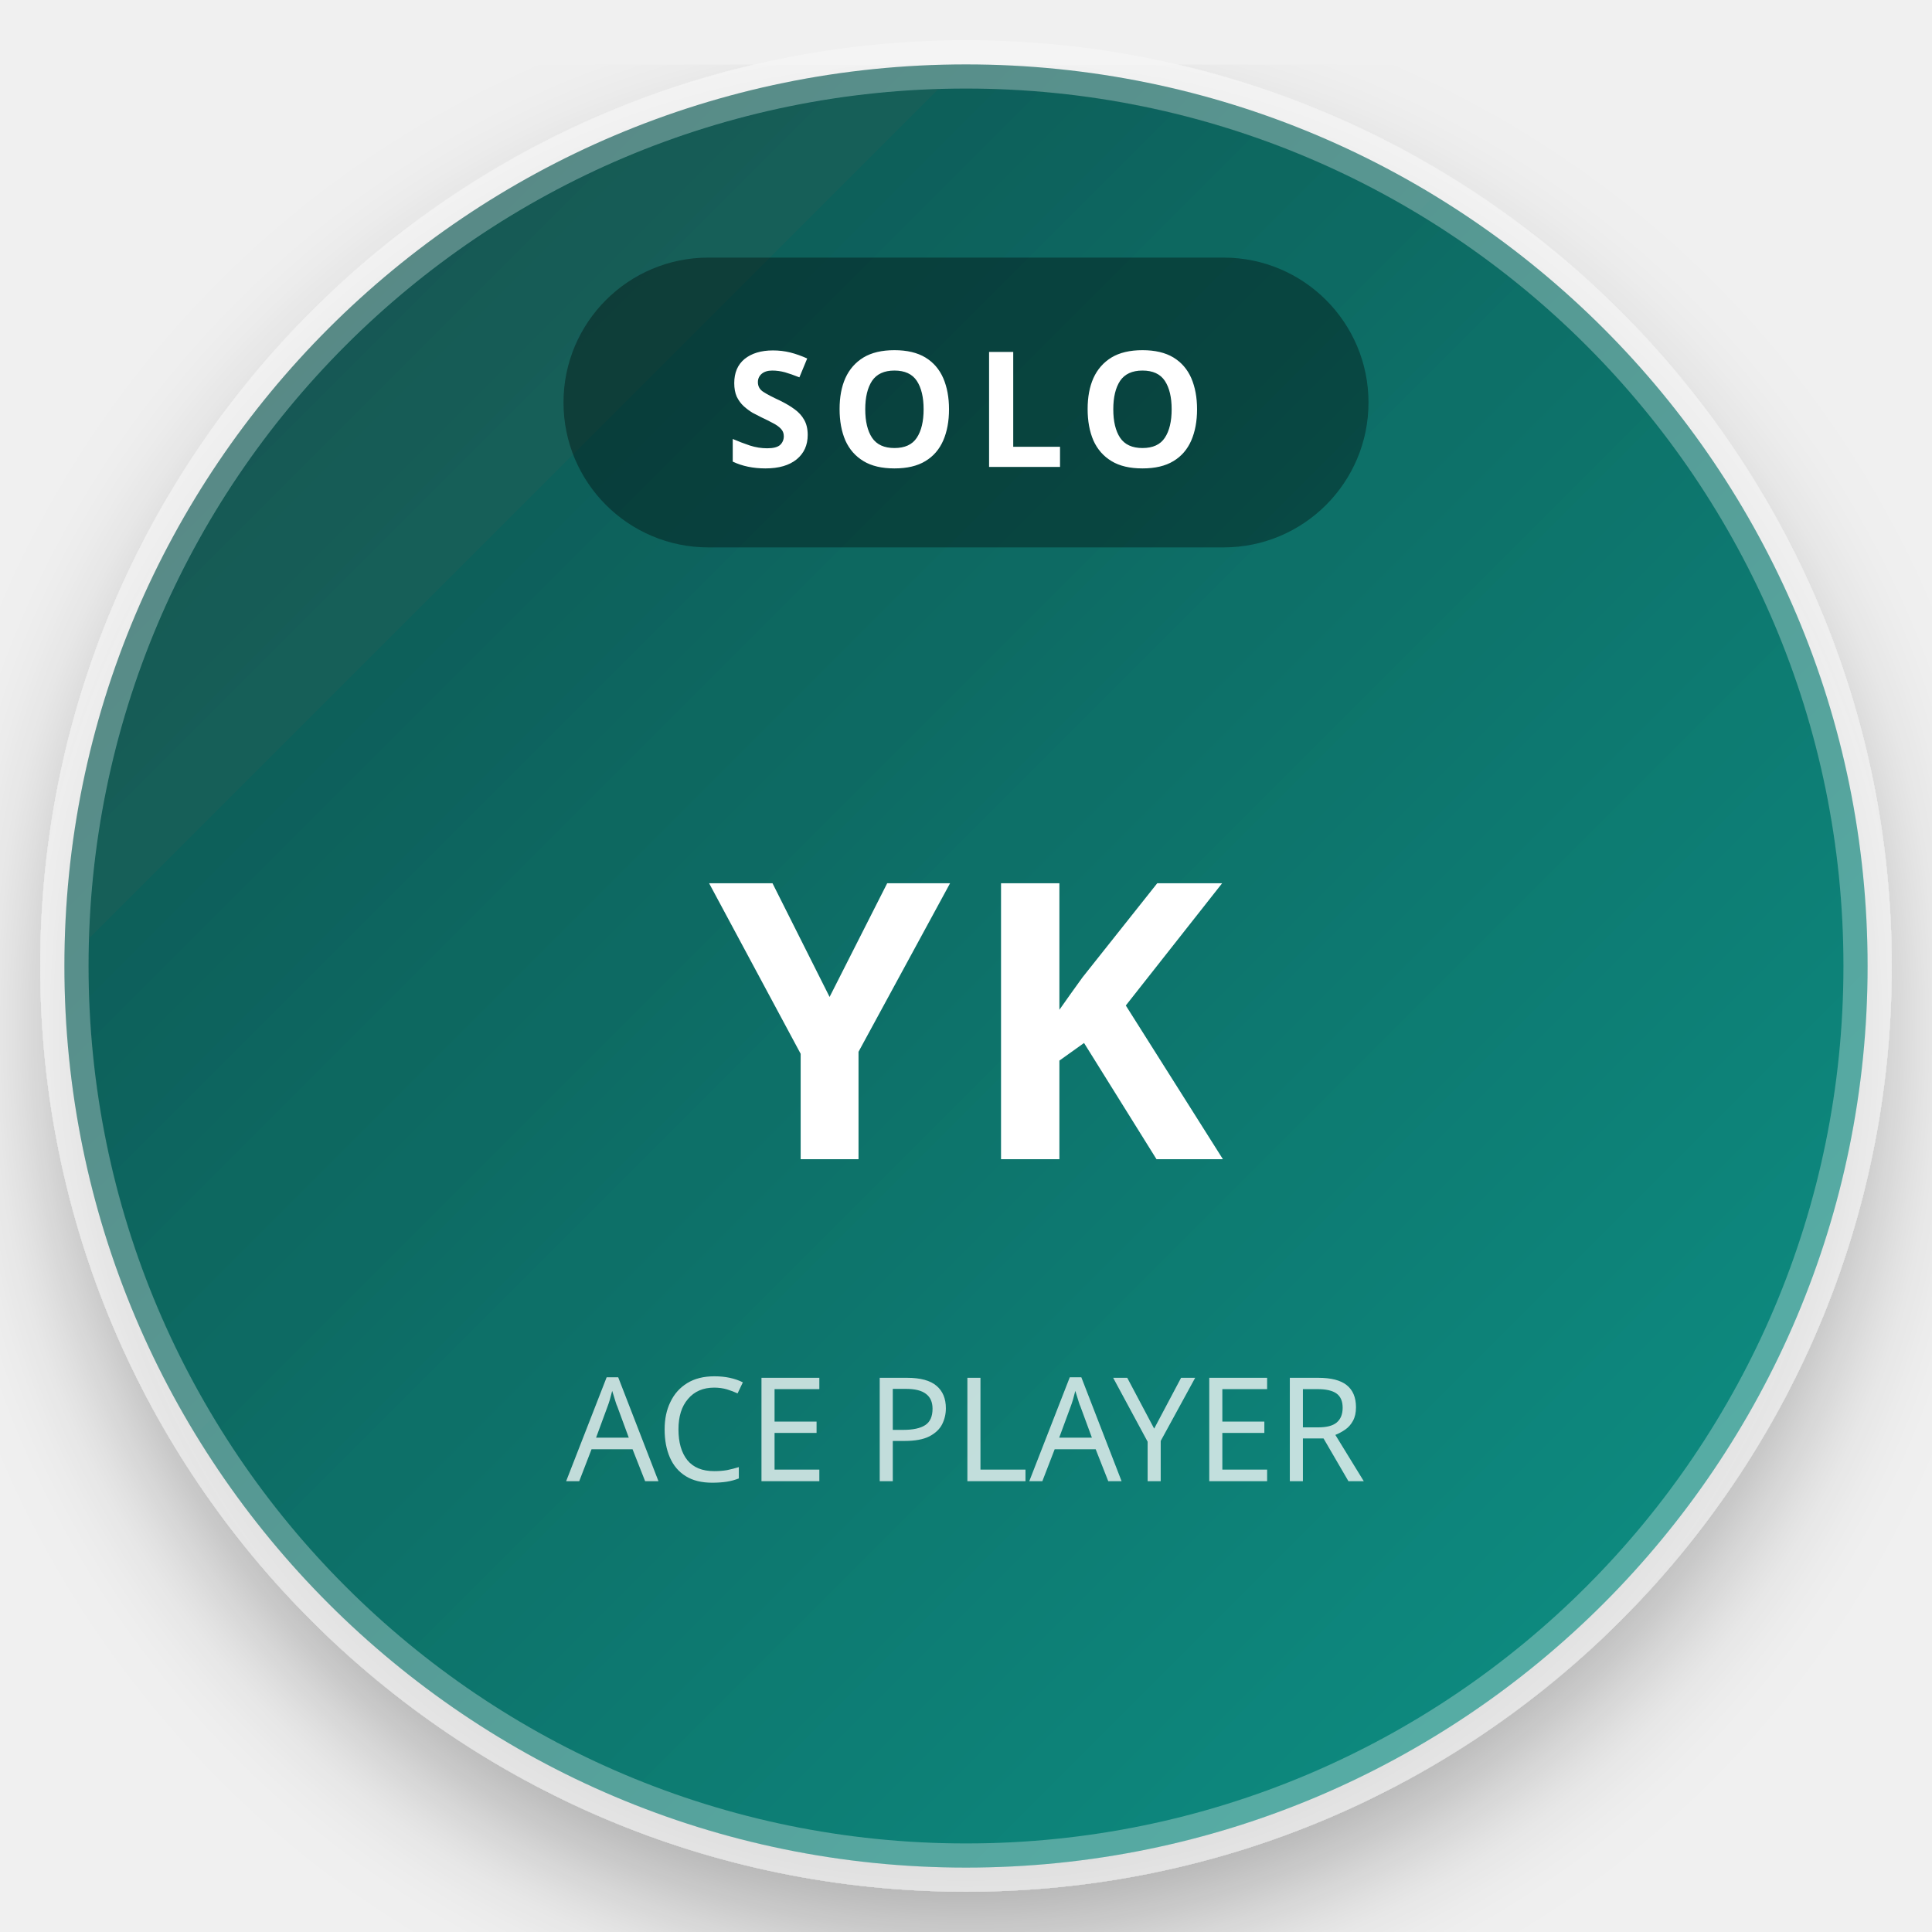
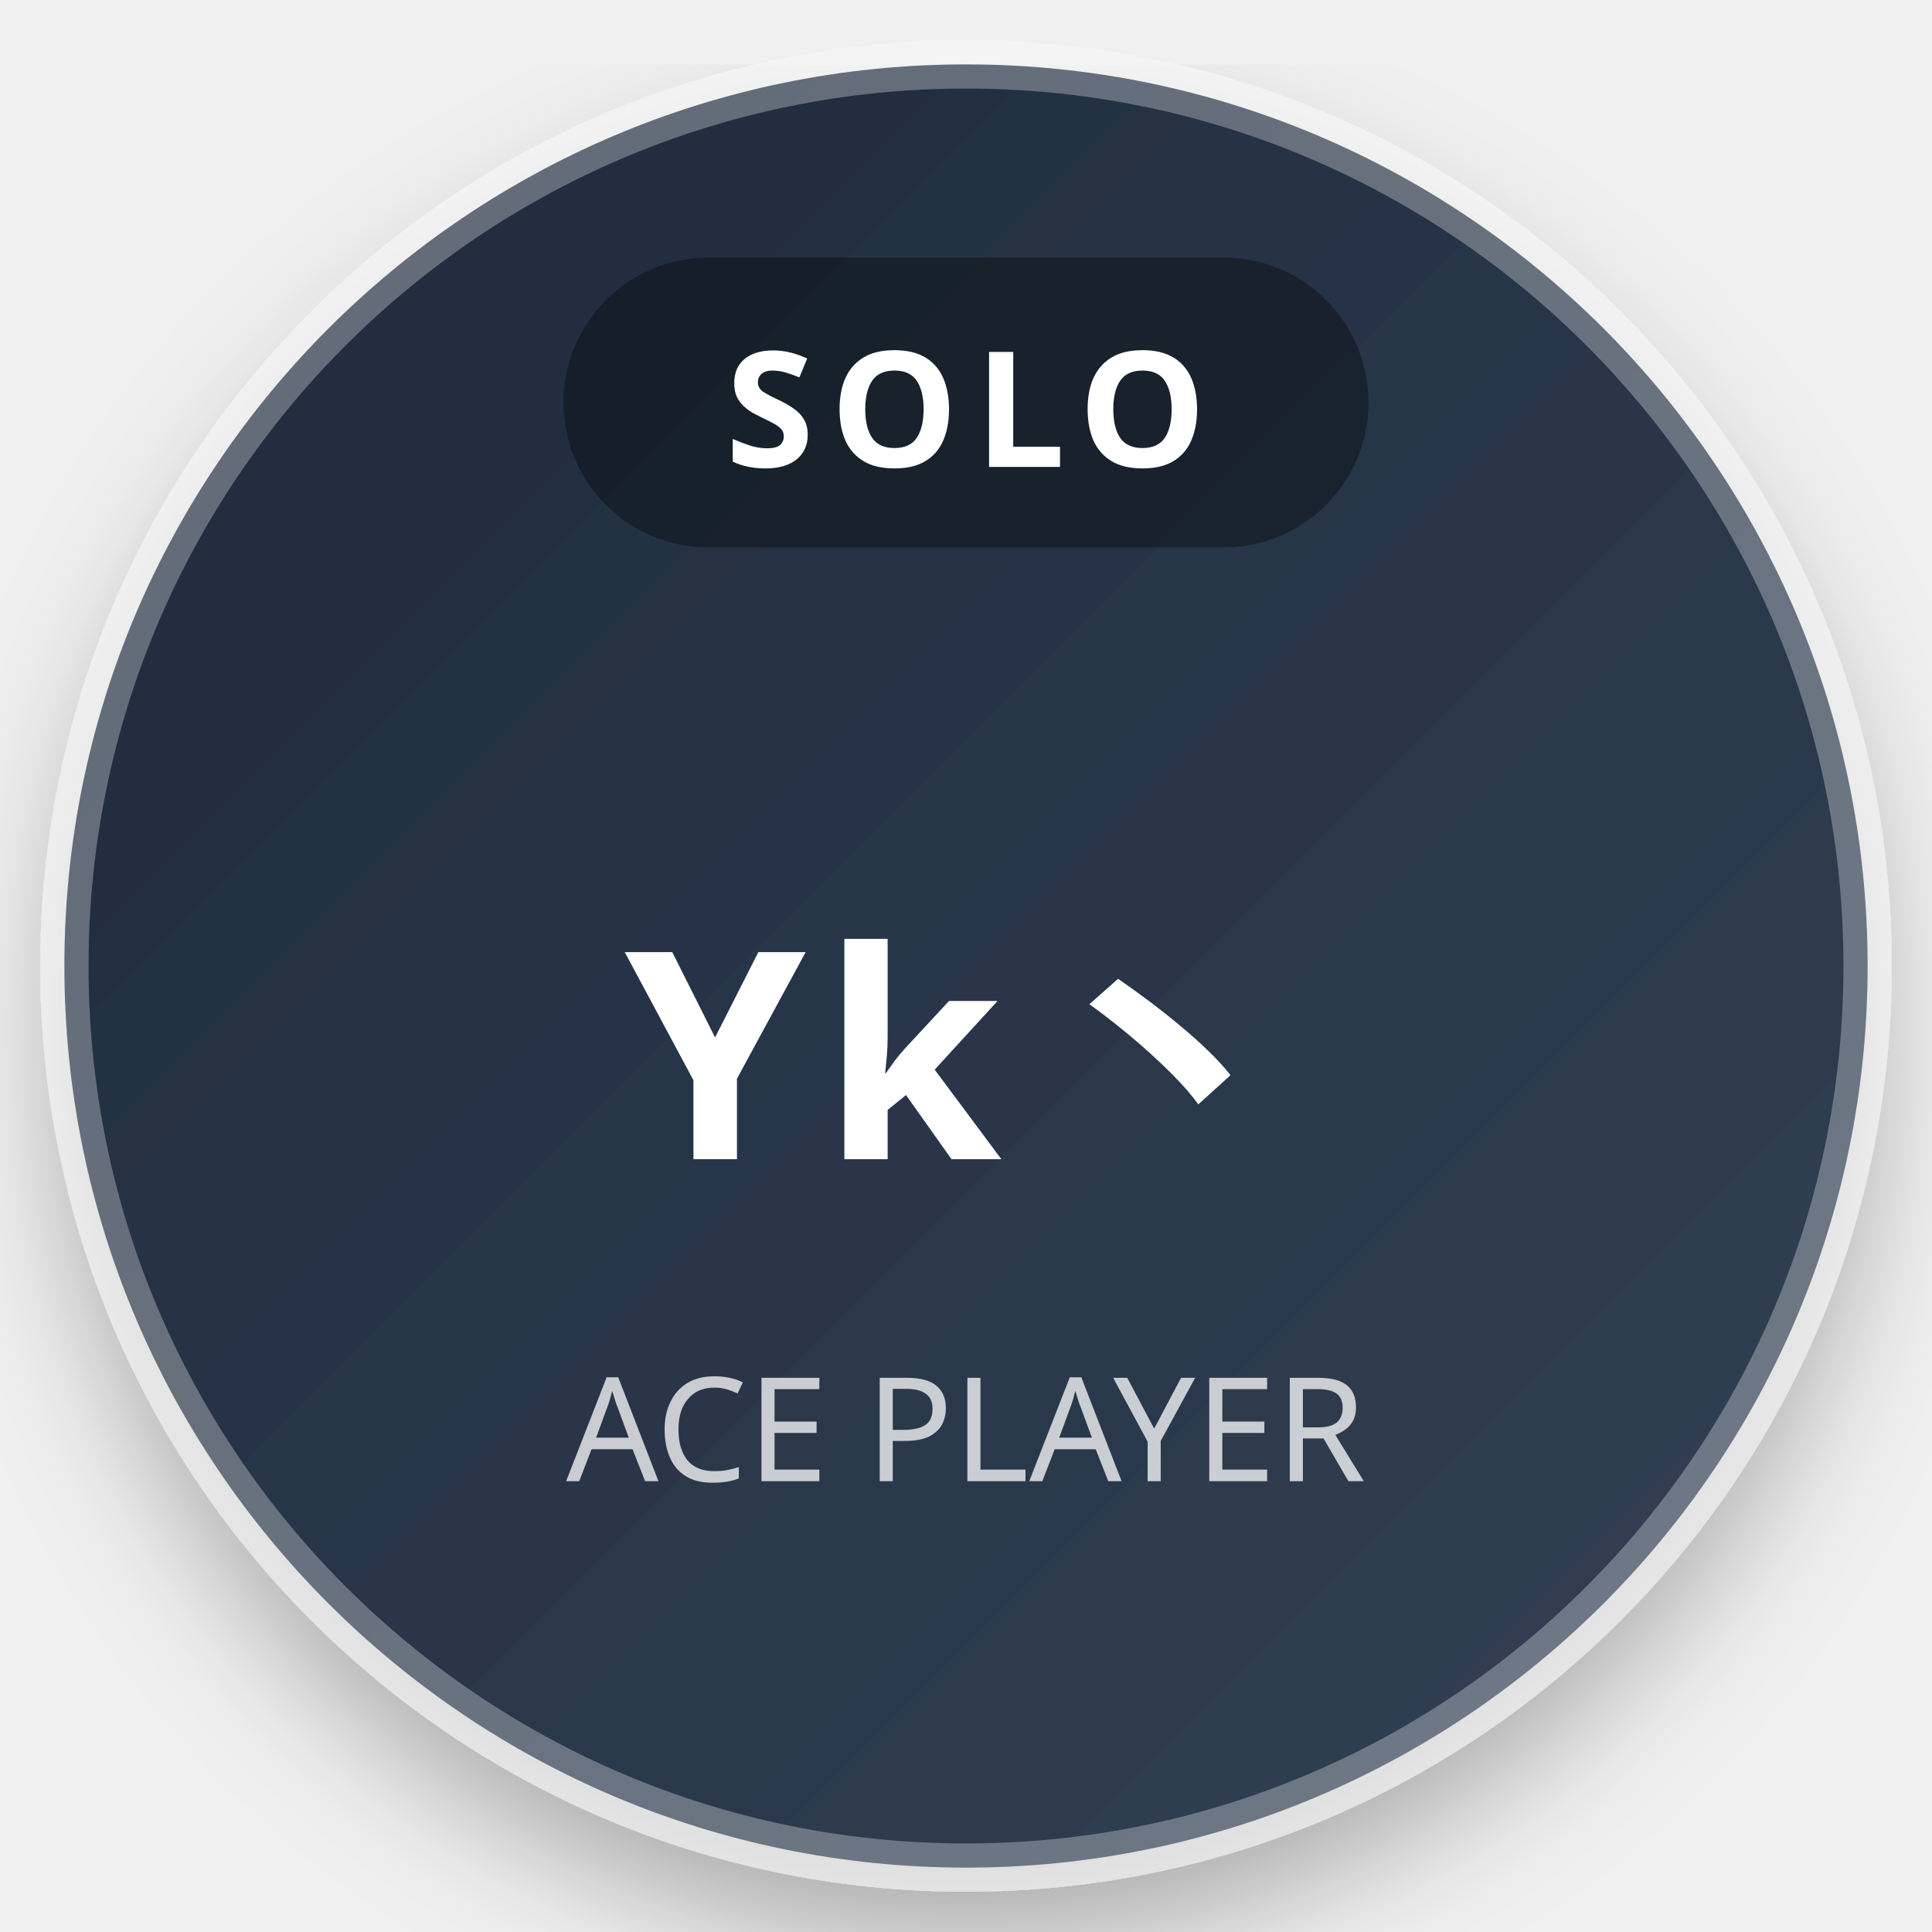
<svg xmlns="http://www.w3.org/2000/svg" viewBox="0 0 120 120" width="120" height="120">
  <defs>
-     <linearGradient id="grad_YK%E4%B8%B6" x1="0%" y1="0%" x2="100%" y2="100%">
-       <stop offset="0%" stop-color="#134E4A" />
-       <stop offset="100%" stop-color="#0D9488" />
+     <linearGradient id="grad_Yk%E4%B8%B6" x1="0%" y1="0%" x2="100%" y2="100%">
+       <stop offset="0%" stop-color="#1E293B" />
+       <stop offset="100%" stop-color="#334155" />
    </linearGradient>
    <filter id="glow" x="-20%" y="-20%" width="140%" height="140%">
      <feDropShadow dx="0" dy="4" stdDeviation="4" flood-color="rgba(0,0,0,0.3)" />
    </filter>
  </defs>
-   <circle cx="60" cy="60" r="56" fill="url(#grad_YK%E4%B8%B6)" stroke="rgba(255,255,255,0.3)" stroke-width="3" filter="url(#glow)" />
+   <circle cx="60" cy="60" r="56" fill="url(#grad_Yk%E4%B8%B6)" stroke="rgba(255,255,255,0.3)" stroke-width="3" filter="url(#glow)" />
  <rect x="35" y="16" width="50" height="18" rx="9" fill="rgba(0,0,0,0.35)" />
  <text x="60" y="29" fill="#FFFFFF" font-size="10" font-family="system-ui, sans-serif" font-weight="bold" text-anchor="middle" letter-spacing="1">SOLO</text>
-   <text x="60" y="72" fill="#FFFFFF" font-size="24" font-family="system-ui, sans-serif" font-weight="900" text-anchor="middle" letter-spacing="1">YK</text>
+   <text x="60" y="72" fill="#FFFFFF" font-size="18" font-family="system-ui, sans-serif" font-weight="900" text-anchor="middle" letter-spacing="1">Yk丶</text>
  <text x="60" y="92" fill="rgba(255,255,255,0.75)" font-size="9" font-family="system-ui, sans-serif" text-anchor="middle">ACE PLAYER</text>
</svg>
